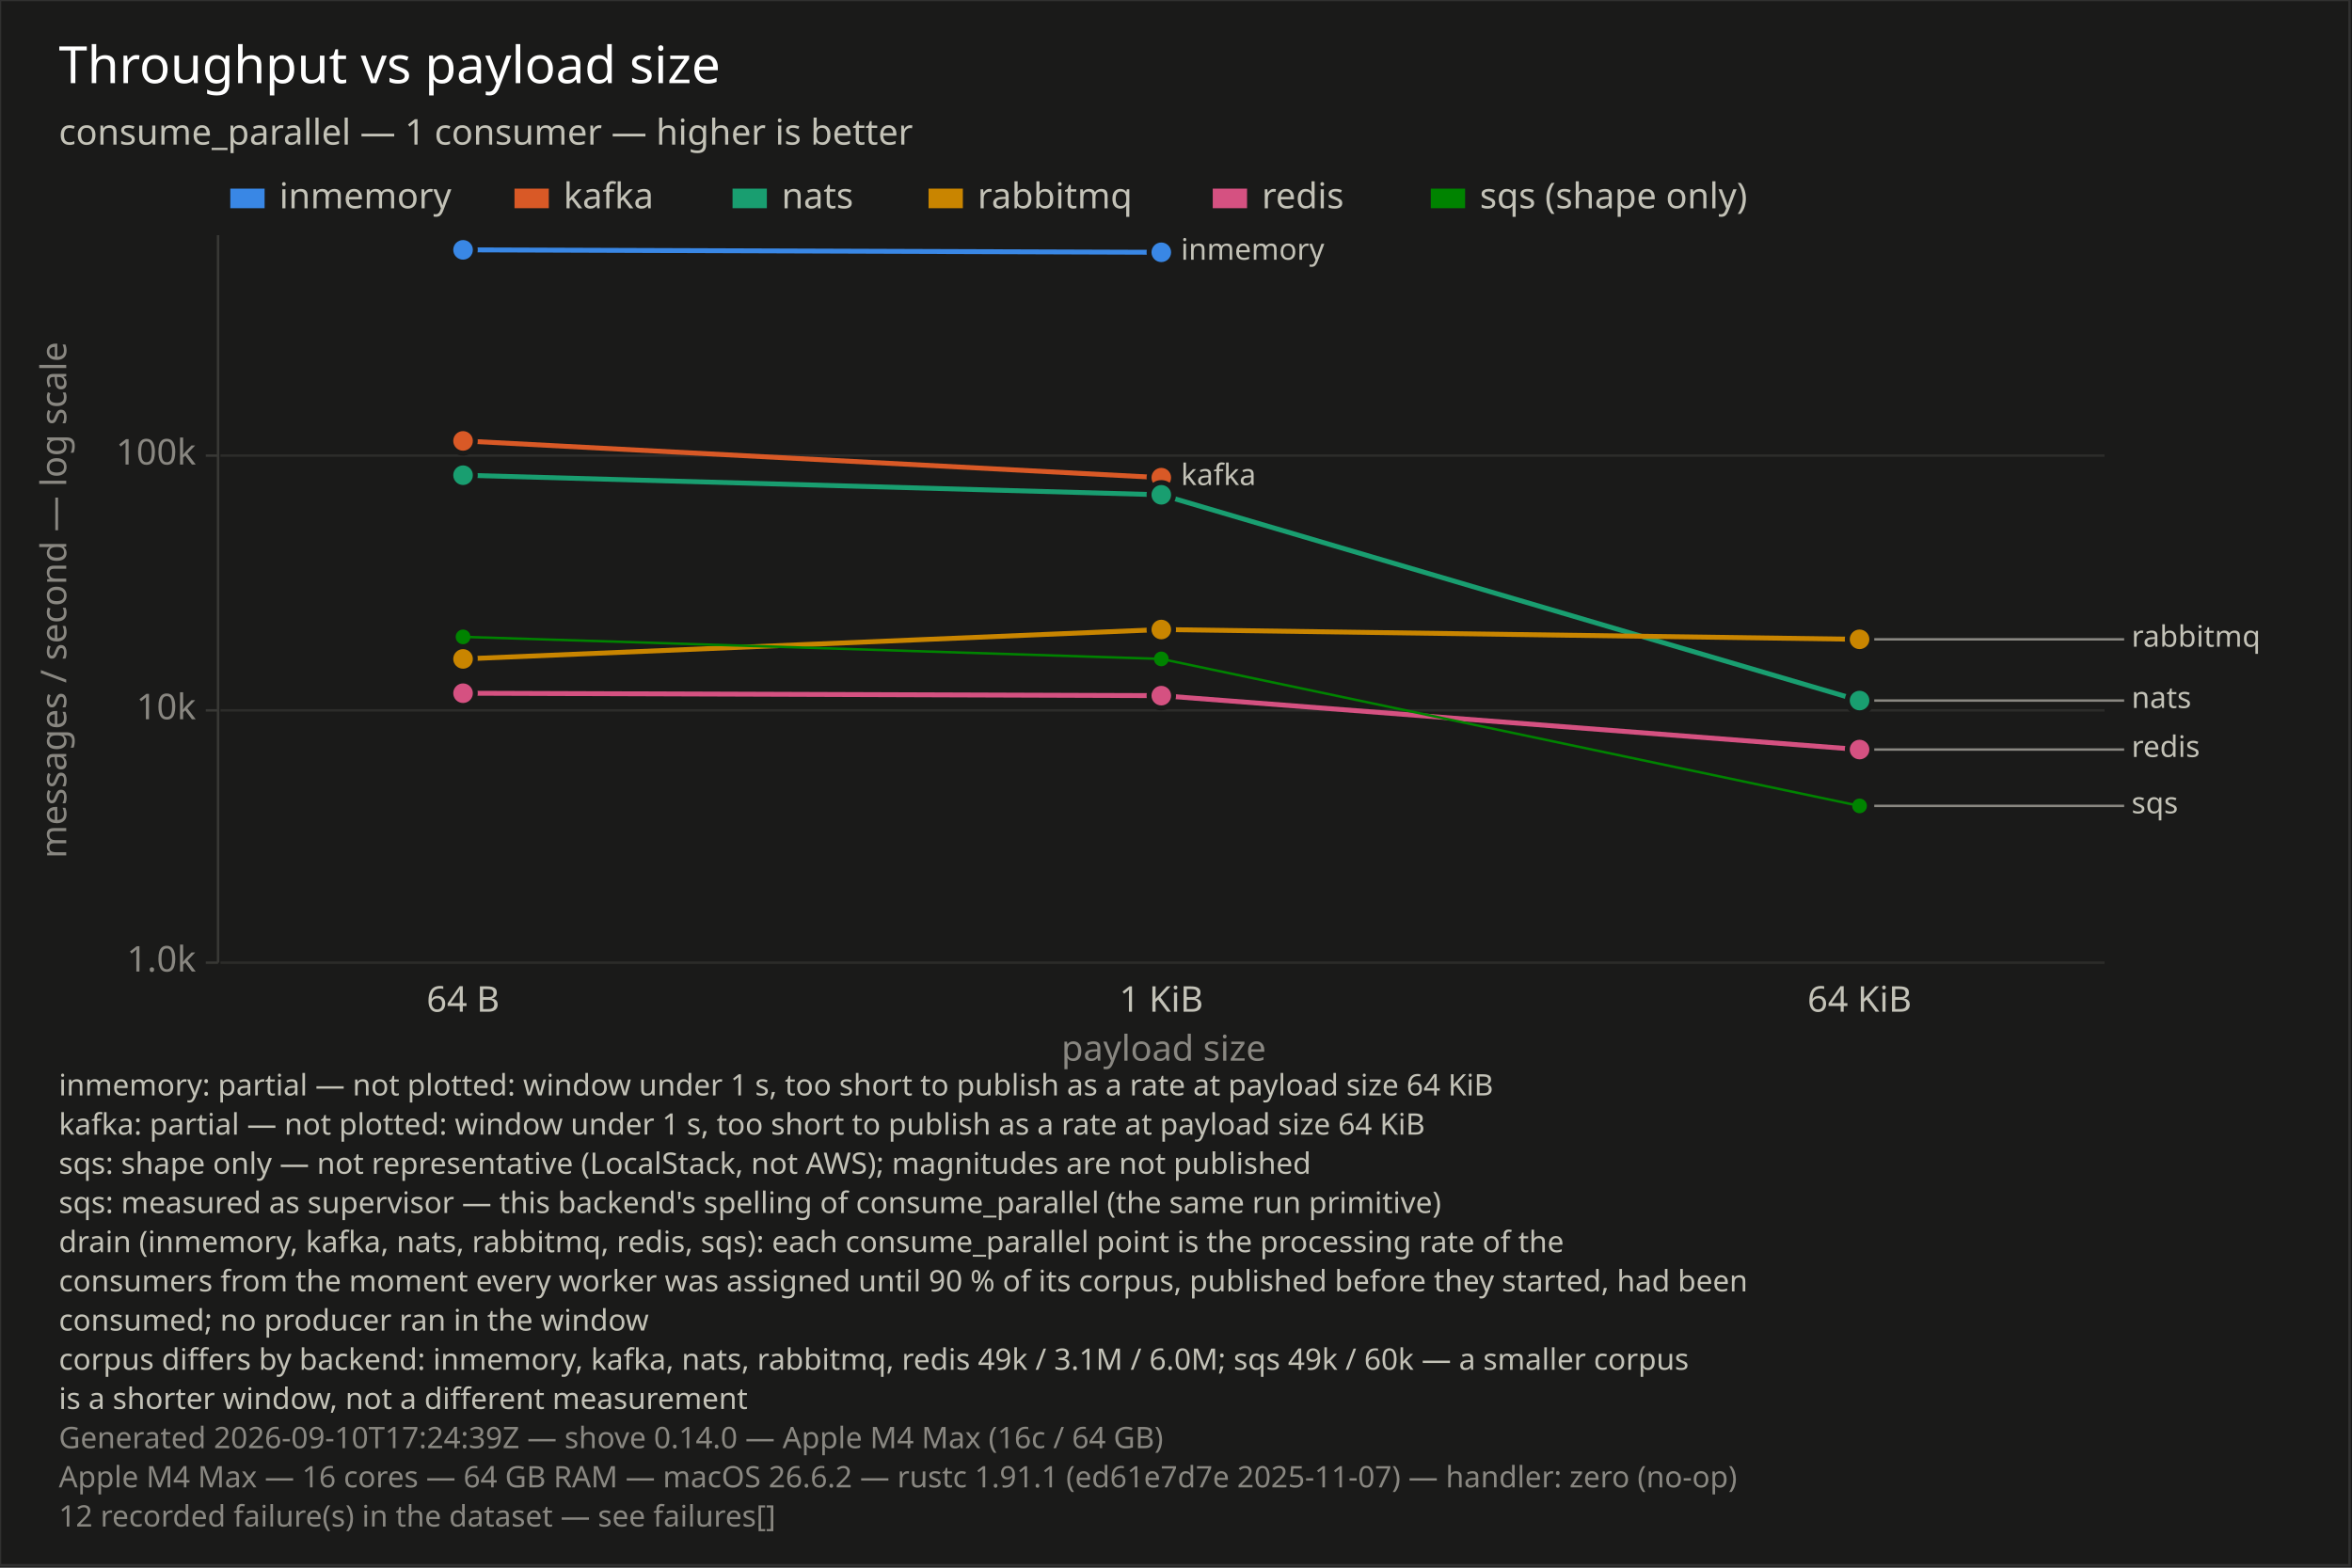
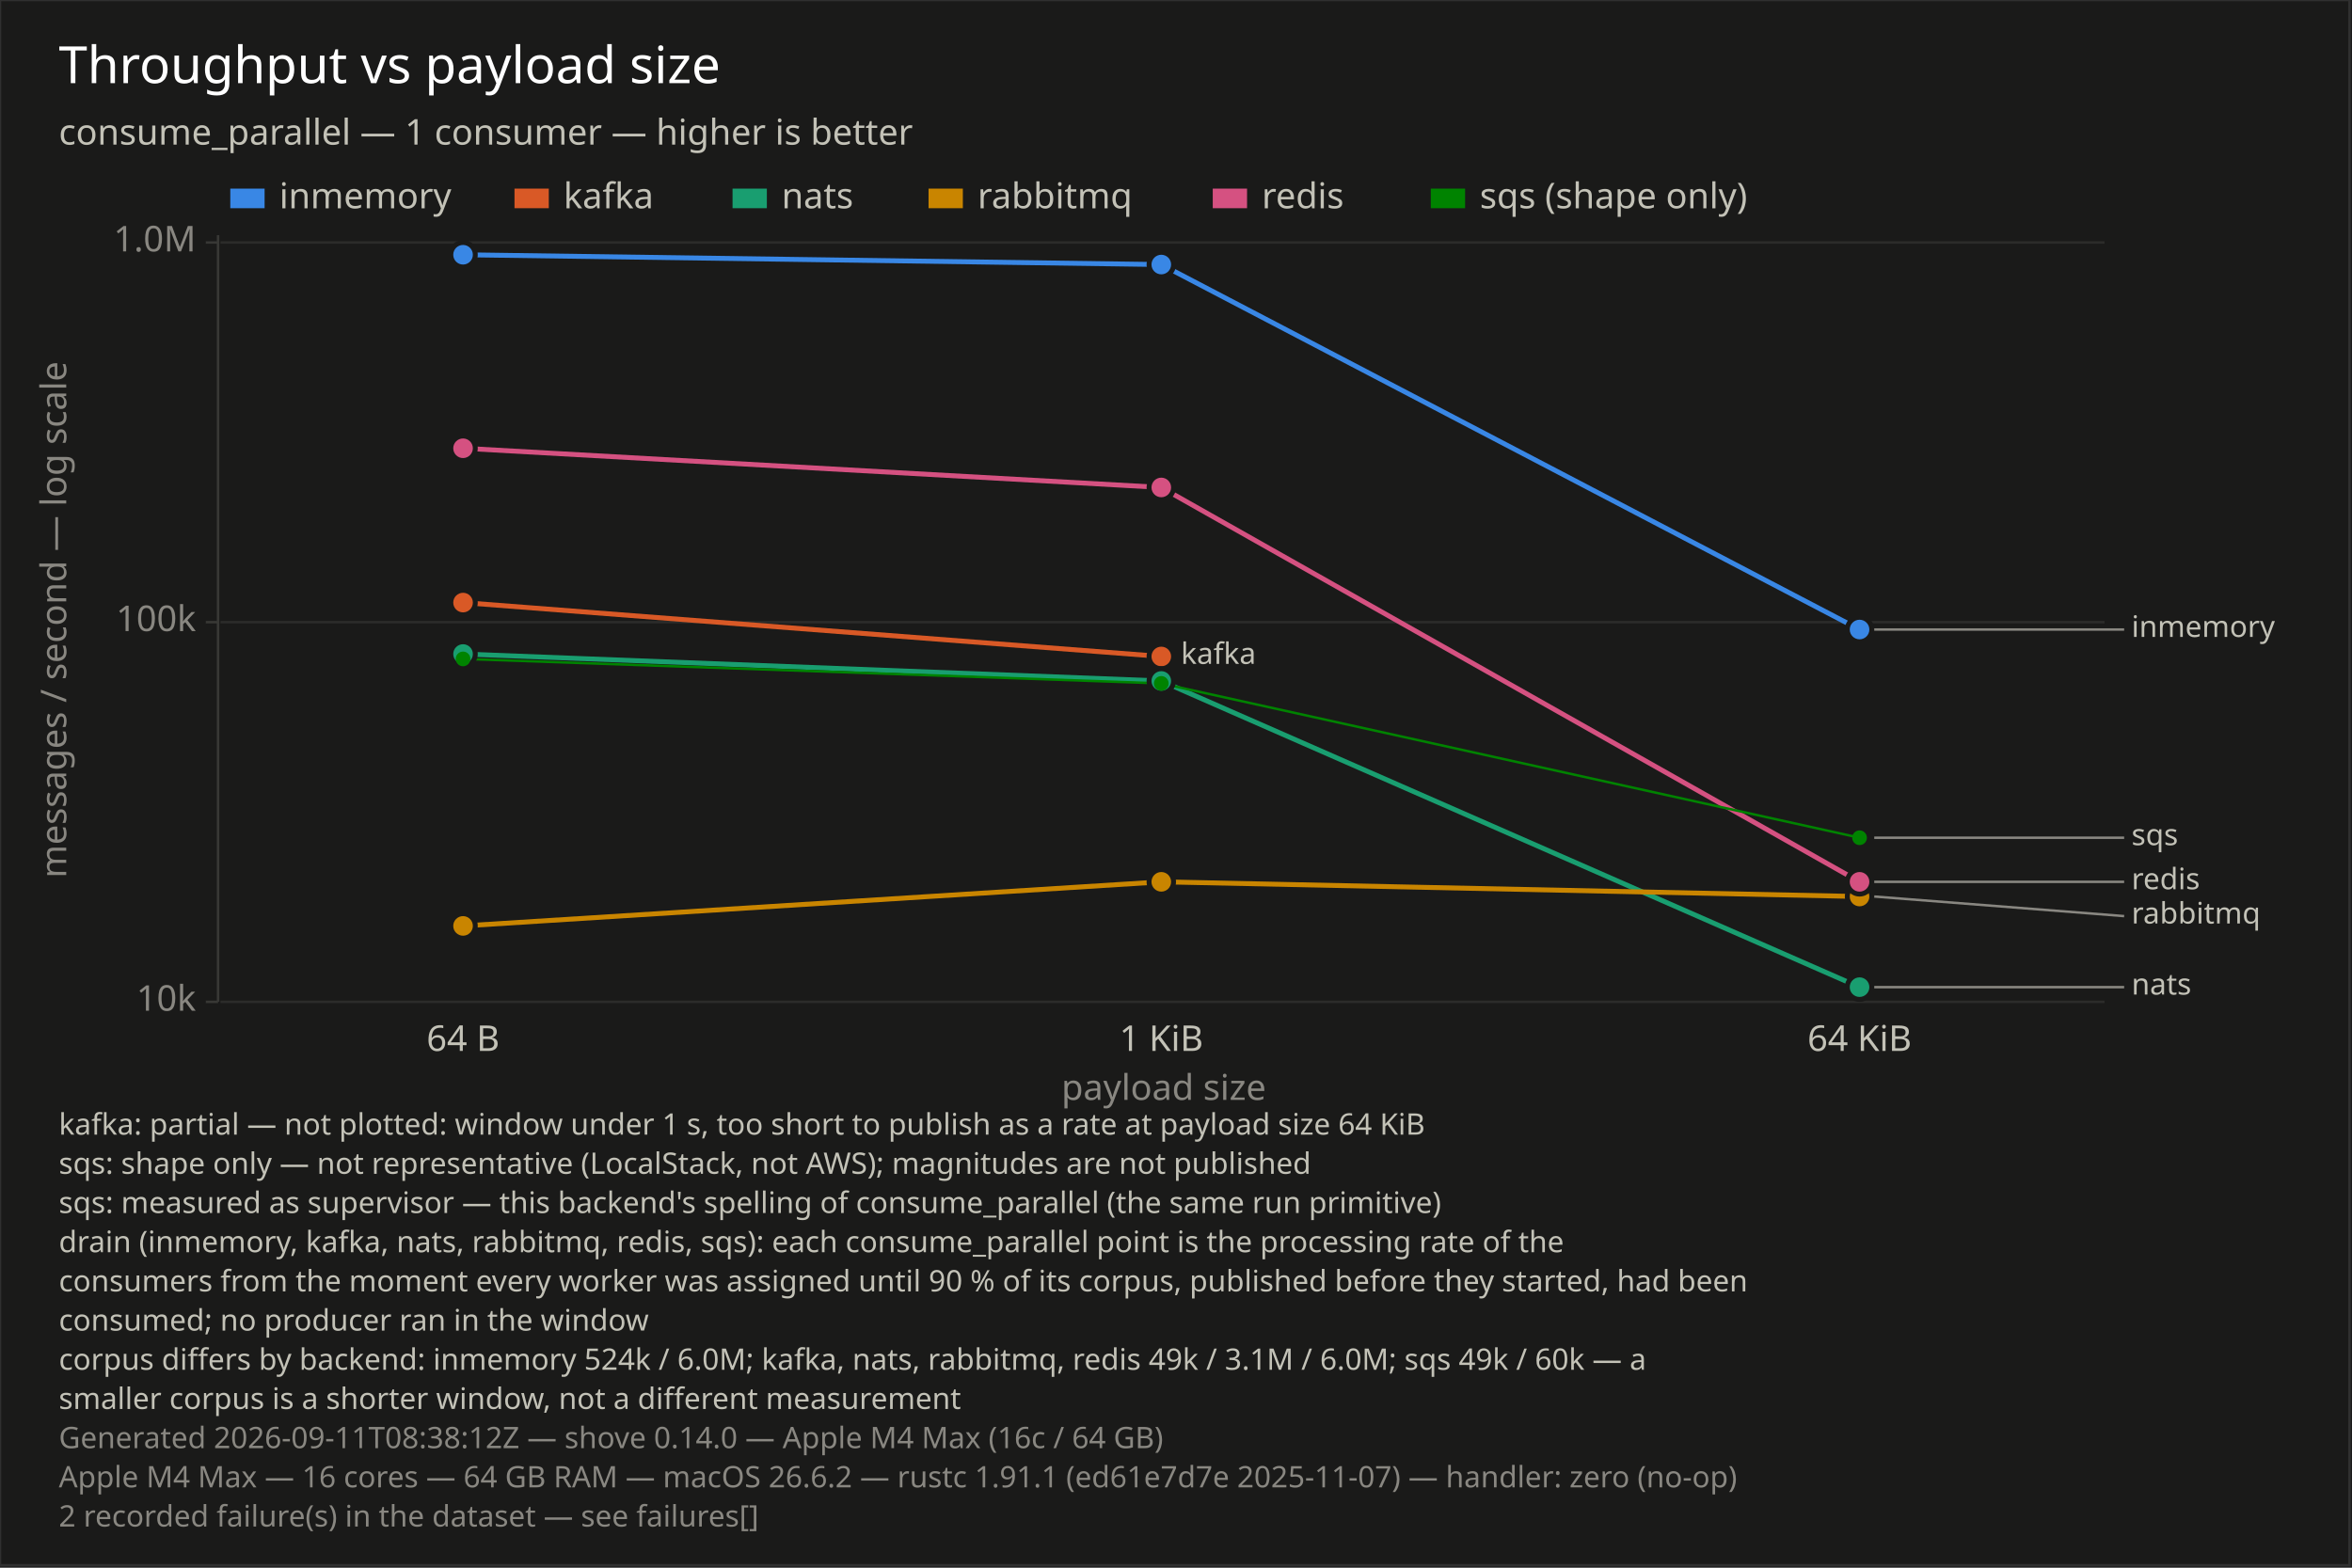
<svg xmlns="http://www.w3.org/2000/svg" width="960" height="640" viewBox="0 0 960 640">
  <rect x="0" y="0" width="960" height="640" opacity="1" fill="#1A1A19" stroke="none" />
  <rect x="0" y="0" width="959" height="639" opacity="0.1" fill="none" stroke="#FFFFFF" />
  <text x="24" y="18" dy="0.76em" text-anchor="start" font-family="sans-serif" font-size="20.968" opacity="1" fill="#FFFFFF">
Throughput vs payload size
</text>
  <text x="24" y="48" dy="0.76em" text-anchor="start" font-family="sans-serif" font-size="14.516" opacity="1" fill="#C3C2B7">
consume_parallel — 1 consumer — higher is better
- </text>
-   <text x="24" y="438" dy="0.76em" text-anchor="start" font-family="sans-serif" font-size="12.097" opacity="1" fill="#C3C2B7">
- inmemory: partial — not plotted: window under 1 s, too short to publish as a rate at payload size 64 KiB
</text>
  <text x="24" y="454" dy="0.76em" text-anchor="start" font-family="sans-serif" font-size="12.097" opacity="1" fill="#C3C2B7">
kafka: partial — not plotted: window under 1 s, too short to publish as a rate at payload size 64 KiB
</text>
  <text x="24" y="470" dy="0.76em" text-anchor="start" font-family="sans-serif" font-size="12.097" opacity="1" fill="#C3C2B7">
sqs: shape only — not representative (LocalStack, not AWS); magnitudes are not published
</text>
  <text x="24" y="486" dy="0.76em" text-anchor="start" font-family="sans-serif" font-size="12.097" opacity="1" fill="#C3C2B7">
sqs: measured as supervisor — this backend's spelling of consume_parallel (the same run primitive)
</text>
  <text x="24" y="502" dy="0.76em" text-anchor="start" font-family="sans-serif" font-size="12.097" opacity="1" fill="#C3C2B7">
drain (inmemory, kafka, nats, rabbitmq, redis, sqs): each consume_parallel point is the processing rate of the
</text>
  <text x="24" y="518" dy="0.76em" text-anchor="start" font-family="sans-serif" font-size="12.097" opacity="1" fill="#C3C2B7">
consumers from the moment every worker was assigned until 90 % of its corpus, published before they started, had been
</text>
  <text x="24" y="534" dy="0.76em" text-anchor="start" font-family="sans-serif" font-size="12.097" opacity="1" fill="#C3C2B7">
consumed; no producer ran in the window
</text>
  <text x="24" y="550" dy="0.76em" text-anchor="start" font-family="sans-serif" font-size="12.097" opacity="1" fill="#C3C2B7">
- corpus differs by backend: inmemory, kafka, nats, rabbitmq, redis 49k / 3.1M / 6.0M; sqs 49k / 60k — a smaller corpus
+ corpus differs by backend: inmemory 524k / 6.0M; kafka, nats, rabbitmq, redis 49k / 3.1M / 6.0M; sqs 49k / 60k — a
</text>
  <text x="24" y="566" dy="0.76em" text-anchor="start" font-family="sans-serif" font-size="12.097" opacity="1" fill="#C3C2B7">
- is a shorter window, not a different measurement
+ smaller corpus is a shorter window, not a different measurement
</text>
  <text x="24" y="582" dy="0.76em" text-anchor="start" font-family="sans-serif" font-size="12.097" opacity="1" fill="#898781">
- Generated 2026-09-10T17:24:39Z — shove 0.14.0 — Apple M4 Max (16c / 64 GB)
+ Generated 2026-09-11T08:38:12Z — shove 0.14.0 — Apple M4 Max (16c / 64 GB)
</text>
  <text x="24" y="598" dy="0.76em" text-anchor="start" font-family="sans-serif" font-size="12.097" opacity="1" fill="#898781">
Apple M4 Max — 16 cores — 64 GB RAM — macOS 26.6.2 — rustc 1.91.1 (ed61e7d7e 2025-11-07) — handler: zero (no-op)
</text>
  <text x="24" y="614" dy="0.76em" text-anchor="start" font-family="sans-serif" font-size="12.097" opacity="1" fill="#898781">
- 12 recorded failure(s) in the dataset — see failures[]
+ 2 recorded failure(s) in the dataset — see failures[]
</text>
-   <text x="16" y="245" dy="0.76em" text-anchor="middle" font-family="sans-serif" font-size="14.516" opacity="1" fill="#898781" transform="rotate(270, 16, 245)">
+   <text x="16" y="253" dy="0.76em" text-anchor="middle" font-family="sans-serif" font-size="14.516" opacity="1" fill="#898781" transform="rotate(270, 16, 253)">
messages / second — log scale
</text>
-   <line opacity="1" stroke="#2C2C2A" stroke-width="1" x1="90" y1="393" x2="859" y2="393" />
-   <line opacity="1" stroke="#2C2C2A" stroke-width="1" x1="90" y1="290" x2="859" y2="290" />
-   <line opacity="1" stroke="#2C2C2A" stroke-width="1" x1="90" y1="186" x2="859" y2="186" />
-   <polyline fill="none" opacity="1" stroke="#383835" stroke-width="1" points="89,96 89,393 " />
-   <text x="80" y="393" dy="0.5ex" text-anchor="end" font-family="sans-serif" font-size="14.516" opacity="1" fill="#898781">
- 1.0k
- </text>
-   <polyline fill="none" opacity="1" stroke="#383835" stroke-width="1" points="84,393 89,393 " />
-   <text x="80" y="290" dy="0.5ex" text-anchor="end" font-family="sans-serif" font-size="14.516" opacity="1" fill="#898781">
+   <line opacity="1" stroke="#2C2C2A" stroke-width="1" x1="90" y1="409" x2="859" y2="409" />
+   <line opacity="1" stroke="#2C2C2A" stroke-width="1" x1="90" y1="254" x2="859" y2="254" />
+   <line opacity="1" stroke="#2C2C2A" stroke-width="1" x1="90" y1="99" x2="859" y2="99" />
+   <polyline fill="none" opacity="1" stroke="#383835" stroke-width="1" points="89,96 89,409 " />
+   <text x="80" y="409" dy="0.5ex" text-anchor="end" font-family="sans-serif" font-size="14.516" opacity="1" fill="#898781">
10k
</text>
-   <polyline fill="none" opacity="1" stroke="#383835" stroke-width="1" points="84,290 89,290 " />
-   <text x="80" y="186" dy="0.5ex" text-anchor="end" font-family="sans-serif" font-size="14.516" opacity="1" fill="#898781">
+   <polyline fill="none" opacity="1" stroke="#383835" stroke-width="1" points="84,409 89,409 " />
+   <text x="80" y="254" dy="0.5ex" text-anchor="end" font-family="sans-serif" font-size="14.516" opacity="1" fill="#898781">
100k
</text>
-   <polyline fill="none" opacity="1" stroke="#383835" stroke-width="1" points="84,186 89,186 " />
-   <polyline fill="none" opacity="1" stroke="#3987E5" stroke-width="2" points="189,102 474,103 " />
-   <polyline fill="none" opacity="1" stroke="#D95926" stroke-width="2" points="189,180 474,195 " />
-   <polyline fill="none" opacity="1" stroke="#199E70" stroke-width="2" points="189,194 474,202 759,286 " />
-   <polyline fill="none" opacity="1" stroke="#C98500" stroke-width="2" points="189,269 474,257 759,261 " />
-   <polyline fill="none" opacity="1" stroke="#D55181" stroke-width="2" points="189,283 474,284 759,306 " />
-   <polyline fill="none" opacity="1" stroke="#008300" stroke-width="1" points="189,260 474,269 759,329 " />
-   <circle cx="189" cy="102" r="6" opacity="1" fill="#1A1A19" stroke="none" stroke-width="0" />
-   <circle cx="189" cy="102" r="4" opacity="1" fill="#3987E5" stroke="none" stroke-width="0" />
-   <circle cx="474" cy="103" r="6" opacity="1" fill="#1A1A19" stroke="none" stroke-width="0" />
-   <circle cx="474" cy="103" r="4" opacity="1" fill="#3987E5" stroke="none" stroke-width="0" />
-   <circle cx="189" cy="180" r="6" opacity="1" fill="#1A1A19" stroke="none" stroke-width="0" />
-   <circle cx="189" cy="180" r="4" opacity="1" fill="#D95926" stroke="none" stroke-width="0" />
-   <circle cx="474" cy="195" r="6" opacity="1" fill="#1A1A19" stroke="none" stroke-width="0" />
-   <circle cx="474" cy="195" r="4" opacity="1" fill="#D95926" stroke="none" stroke-width="0" />
-   <circle cx="189" cy="194" r="6" opacity="1" fill="#1A1A19" stroke="none" stroke-width="0" />
-   <circle cx="189" cy="194" r="4" opacity="1" fill="#199E70" stroke="none" stroke-width="0" />
-   <circle cx="474" cy="202" r="6" opacity="1" fill="#1A1A19" stroke="none" stroke-width="0" />
-   <circle cx="474" cy="202" r="4" opacity="1" fill="#199E70" stroke="none" stroke-width="0" />
-   <circle cx="759" cy="286" r="6" opacity="1" fill="#1A1A19" stroke="none" stroke-width="0" />
-   <circle cx="759" cy="286" r="4" opacity="1" fill="#199E70" stroke="none" stroke-width="0" />
-   <circle cx="189" cy="269" r="6" opacity="1" fill="#1A1A19" stroke="none" stroke-width="0" />
-   <circle cx="189" cy="269" r="4" opacity="1" fill="#C98500" stroke="none" stroke-width="0" />
-   <circle cx="474" cy="257" r="6" opacity="1" fill="#1A1A19" stroke="none" stroke-width="0" />
-   <circle cx="474" cy="257" r="4" opacity="1" fill="#C98500" stroke="none" stroke-width="0" />
-   <circle cx="759" cy="261" r="6" opacity="1" fill="#1A1A19" stroke="none" stroke-width="0" />
-   <circle cx="759" cy="261" r="4" opacity="1" fill="#C98500" stroke="none" stroke-width="0" />
-   <circle cx="189" cy="283" r="6" opacity="1" fill="#1A1A19" stroke="none" stroke-width="0" />
-   <circle cx="189" cy="283" r="4" opacity="1" fill="#D55181" stroke="none" stroke-width="0" />
-   <circle cx="474" cy="284" r="6" opacity="1" fill="#1A1A19" stroke="none" stroke-width="0" />
-   <circle cx="474" cy="284" r="4" opacity="1" fill="#D55181" stroke="none" stroke-width="0" />
-   <circle cx="759" cy="306" r="6" opacity="1" fill="#1A1A19" stroke="none" stroke-width="0" />
-   <circle cx="759" cy="306" r="4" opacity="1" fill="#D55181" stroke="none" stroke-width="0" />
-   <circle cx="189" cy="260" r="3" opacity="1" fill="#008300" stroke="none" stroke-width="0" />
-   <circle cx="474" cy="269" r="3" opacity="1" fill="#008300" stroke="none" stroke-width="0" />
-   <circle cx="759" cy="329" r="3" opacity="1" fill="#008300" stroke="none" stroke-width="0" />
-   <text x="482" y="103" dy="0.5ex" text-anchor="start" font-family="sans-serif" font-size="12.097" opacity="1" fill="#C3C2B7">
+   <polyline fill="none" opacity="1" stroke="#383835" stroke-width="1" points="84,254 89,254 " />
+   <text x="80" y="99" dy="0.5ex" text-anchor="end" font-family="sans-serif" font-size="14.516" opacity="1" fill="#898781">
+ 1.0M
+ </text>
+   <polyline fill="none" opacity="1" stroke="#383835" stroke-width="1" points="84,99 89,99 " />
+   <polyline fill="none" opacity="1" stroke="#3987E5" stroke-width="2" points="189,104 474,108 759,257 " />
+   <polyline fill="none" opacity="1" stroke="#D95926" stroke-width="2" points="189,246 474,268 " />
+   <polyline fill="none" opacity="1" stroke="#199E70" stroke-width="2" points="189,267 474,278 759,403 " />
+   <polyline fill="none" opacity="1" stroke="#C98500" stroke-width="2" points="189,378 474,360 759,366 " />
+   <polyline fill="none" opacity="1" stroke="#D55181" stroke-width="2" points="189,183 474,199 759,360 " />
+   <polyline fill="none" opacity="1" stroke="#008300" stroke-width="1" points="189,269 474,279 759,342 " />
+   <circle cx="189" cy="104" r="6" opacity="1" fill="#1A1A19" stroke="none" stroke-width="0" />
+   <circle cx="189" cy="104" r="4" opacity="1" fill="#3987E5" stroke="none" stroke-width="0" />
+   <circle cx="474" cy="108" r="6" opacity="1" fill="#1A1A19" stroke="none" stroke-width="0" />
+   <circle cx="474" cy="108" r="4" opacity="1" fill="#3987E5" stroke="none" stroke-width="0" />
+   <circle cx="759" cy="257" r="6" opacity="1" fill="#1A1A19" stroke="none" stroke-width="0" />
+   <circle cx="759" cy="257" r="4" opacity="1" fill="#3987E5" stroke="none" stroke-width="0" />
+   <circle cx="189" cy="246" r="6" opacity="1" fill="#1A1A19" stroke="none" stroke-width="0" />
+   <circle cx="189" cy="246" r="4" opacity="1" fill="#D95926" stroke="none" stroke-width="0" />
+   <circle cx="474" cy="268" r="6" opacity="1" fill="#1A1A19" stroke="none" stroke-width="0" />
+   <circle cx="474" cy="268" r="4" opacity="1" fill="#D95926" stroke="none" stroke-width="0" />
+   <circle cx="189" cy="267" r="6" opacity="1" fill="#1A1A19" stroke="none" stroke-width="0" />
+   <circle cx="189" cy="267" r="4" opacity="1" fill="#199E70" stroke="none" stroke-width="0" />
+   <circle cx="474" cy="278" r="6" opacity="1" fill="#1A1A19" stroke="none" stroke-width="0" />
+   <circle cx="474" cy="278" r="4" opacity="1" fill="#199E70" stroke="none" stroke-width="0" />
+   <circle cx="759" cy="403" r="6" opacity="1" fill="#1A1A19" stroke="none" stroke-width="0" />
+   <circle cx="759" cy="403" r="4" opacity="1" fill="#199E70" stroke="none" stroke-width="0" />
+   <circle cx="189" cy="378" r="6" opacity="1" fill="#1A1A19" stroke="none" stroke-width="0" />
+   <circle cx="189" cy="378" r="4" opacity="1" fill="#C98500" stroke="none" stroke-width="0" />
+   <circle cx="474" cy="360" r="6" opacity="1" fill="#1A1A19" stroke="none" stroke-width="0" />
+   <circle cx="474" cy="360" r="4" opacity="1" fill="#C98500" stroke="none" stroke-width="0" />
+   <circle cx="759" cy="366" r="6" opacity="1" fill="#1A1A19" stroke="none" stroke-width="0" />
+   <circle cx="759" cy="366" r="4" opacity="1" fill="#C98500" stroke="none" stroke-width="0" />
+   <circle cx="189" cy="183" r="6" opacity="1" fill="#1A1A19" stroke="none" stroke-width="0" />
+   <circle cx="189" cy="183" r="4" opacity="1" fill="#D55181" stroke="none" stroke-width="0" />
+   <circle cx="474" cy="199" r="6" opacity="1" fill="#1A1A19" stroke="none" stroke-width="0" />
+   <circle cx="474" cy="199" r="4" opacity="1" fill="#D55181" stroke="none" stroke-width="0" />
+   <circle cx="759" cy="360" r="6" opacity="1" fill="#1A1A19" stroke="none" stroke-width="0" />
+   <circle cx="759" cy="360" r="4" opacity="1" fill="#D55181" stroke="none" stroke-width="0" />
+   <circle cx="189" cy="269" r="3" opacity="1" fill="#008300" stroke="none" stroke-width="0" />
+   <circle cx="474" cy="279" r="3" opacity="1" fill="#008300" stroke="none" stroke-width="0" />
+   <circle cx="759" cy="342" r="3" opacity="1" fill="#008300" stroke="none" stroke-width="0" />
+   <text x="482" y="268" dy="0.5ex" text-anchor="start" font-family="sans-serif" font-size="12.097" opacity="1" fill="#C3C2B7">
+ kafka
+ </text>
+   <polyline fill="none" opacity="1" stroke="#898781" stroke-width="1" points="765,257 867,257 " />
+   <text x="870" y="257" dy="0.5ex" text-anchor="start" font-family="sans-serif" font-size="12.097" opacity="1" fill="#C3C2B7">
inmemory
</text>
-   <text x="482" y="195" dy="0.5ex" text-anchor="start" font-family="sans-serif" font-size="12.097" opacity="1" fill="#C3C2B7">
- kafka
+   <polyline fill="none" opacity="1" stroke="#898781" stroke-width="1" points="765,342 867,342 " />
+   <text x="870" y="342" dy="0.5ex" text-anchor="start" font-family="sans-serif" font-size="12.097" opacity="1" fill="#C3C2B7">
+ sqs
</text>
-   <polyline fill="none" opacity="1" stroke="#898781" stroke-width="1" points="765,261 867,261 " />
-   <text x="870" y="261" dy="0.5ex" text-anchor="start" font-family="sans-serif" font-size="12.097" opacity="1" fill="#C3C2B7">
+   <polyline fill="none" opacity="1" stroke="#898781" stroke-width="1" points="765,360 867,360 " />
+   <text x="870" y="360" dy="0.5ex" text-anchor="start" font-family="sans-serif" font-size="12.097" opacity="1" fill="#C3C2B7">
+ redis
+ </text>
+   <polyline fill="none" opacity="1" stroke="#898781" stroke-width="1" points="765,366 867,374 " />
+   <text x="870" y="374" dy="0.5ex" text-anchor="start" font-family="sans-serif" font-size="12.097" opacity="1" fill="#C3C2B7">
rabbitmq
</text>
-   <polyline fill="none" opacity="1" stroke="#898781" stroke-width="1" points="765,286 867,286 " />
-   <text x="870" y="286" dy="0.5ex" text-anchor="start" font-family="sans-serif" font-size="12.097" opacity="1" fill="#C3C2B7">
+   <polyline fill="none" opacity="1" stroke="#898781" stroke-width="1" points="765,403 867,403 " />
+   <text x="870" y="403" dy="0.5ex" text-anchor="start" font-family="sans-serif" font-size="12.097" opacity="1" fill="#C3C2B7">
nats
</text>
-   <polyline fill="none" opacity="1" stroke="#898781" stroke-width="1" points="765,306 867,306 " />
-   <text x="870" y="306" dy="0.5ex" text-anchor="start" font-family="sans-serif" font-size="12.097" opacity="1" fill="#C3C2B7">
- redis
- </text>
-   <polyline fill="none" opacity="1" stroke="#898781" stroke-width="1" points="765,329 867,329 " />
-   <text x="870" y="329" dy="0.5ex" text-anchor="start" font-family="sans-serif" font-size="12.097" opacity="1" fill="#C3C2B7">
- sqs
- </text>
-   <text x="189" y="402" dy="0.76em" text-anchor="middle" font-family="sans-serif" font-size="14.516" opacity="1" fill="#C3C2B7">
+   <text x="189" y="418" dy="0.76em" text-anchor="middle" font-family="sans-serif" font-size="14.516" opacity="1" fill="#C3C2B7">
64 B
</text>
-   <text x="474" y="402" dy="0.76em" text-anchor="middle" font-family="sans-serif" font-size="14.516" opacity="1" fill="#C3C2B7">
+   <text x="474" y="418" dy="0.76em" text-anchor="middle" font-family="sans-serif" font-size="14.516" opacity="1" fill="#C3C2B7">
1 KiB
</text>
-   <text x="759" y="402" dy="0.76em" text-anchor="middle" font-family="sans-serif" font-size="14.516" opacity="1" fill="#C3C2B7">
+   <text x="759" y="418" dy="0.76em" text-anchor="middle" font-family="sans-serif" font-size="14.516" opacity="1" fill="#C3C2B7">
64 KiB
</text>
-   <text x="475" y="422" dy="0.76em" text-anchor="middle" font-family="sans-serif" font-size="14.516" opacity="1" fill="#898781">
+   <text x="475" y="438" dy="0.76em" text-anchor="middle" font-family="sans-serif" font-size="14.516" opacity="1" fill="#898781">
payload size
</text>
  <rect x="94" y="77" width="14" height="8" opacity="1" fill="#3987E5" stroke="none" />
  <text x="114" y="74" dy="0.76em" text-anchor="start" font-family="sans-serif" font-size="14.516" opacity="1" fill="#C3C2B7">
inmemory
</text>
  <rect x="210" y="77" width="14" height="8" opacity="1" fill="#D95926" stroke="none" />
  <text x="230" y="74" dy="0.76em" text-anchor="start" font-family="sans-serif" font-size="14.516" opacity="1" fill="#C3C2B7">
kafka
</text>
  <rect x="299" y="77" width="14" height="8" opacity="1" fill="#199E70" stroke="none" />
  <text x="319" y="74" dy="0.76em" text-anchor="start" font-family="sans-serif" font-size="14.516" opacity="1" fill="#C3C2B7">
nats
</text>
  <rect x="379" y="77" width="14" height="8" opacity="1" fill="#C98500" stroke="none" />
  <text x="399" y="74" dy="0.76em" text-anchor="start" font-family="sans-serif" font-size="14.516" opacity="1" fill="#C3C2B7">
rabbitmq
</text>
  <rect x="495" y="77" width="14" height="8" opacity="1" fill="#D55181" stroke="none" />
  <text x="515" y="74" dy="0.76em" text-anchor="start" font-family="sans-serif" font-size="14.516" opacity="1" fill="#C3C2B7">
redis
</text>
  <rect x="584" y="77" width="14" height="8" opacity="1" fill="#008300" stroke="none" />
  <text x="604" y="74" dy="0.76em" text-anchor="start" font-family="sans-serif" font-size="14.516" opacity="1" fill="#C3C2B7">
sqs (shape only)
</text>
</svg>
